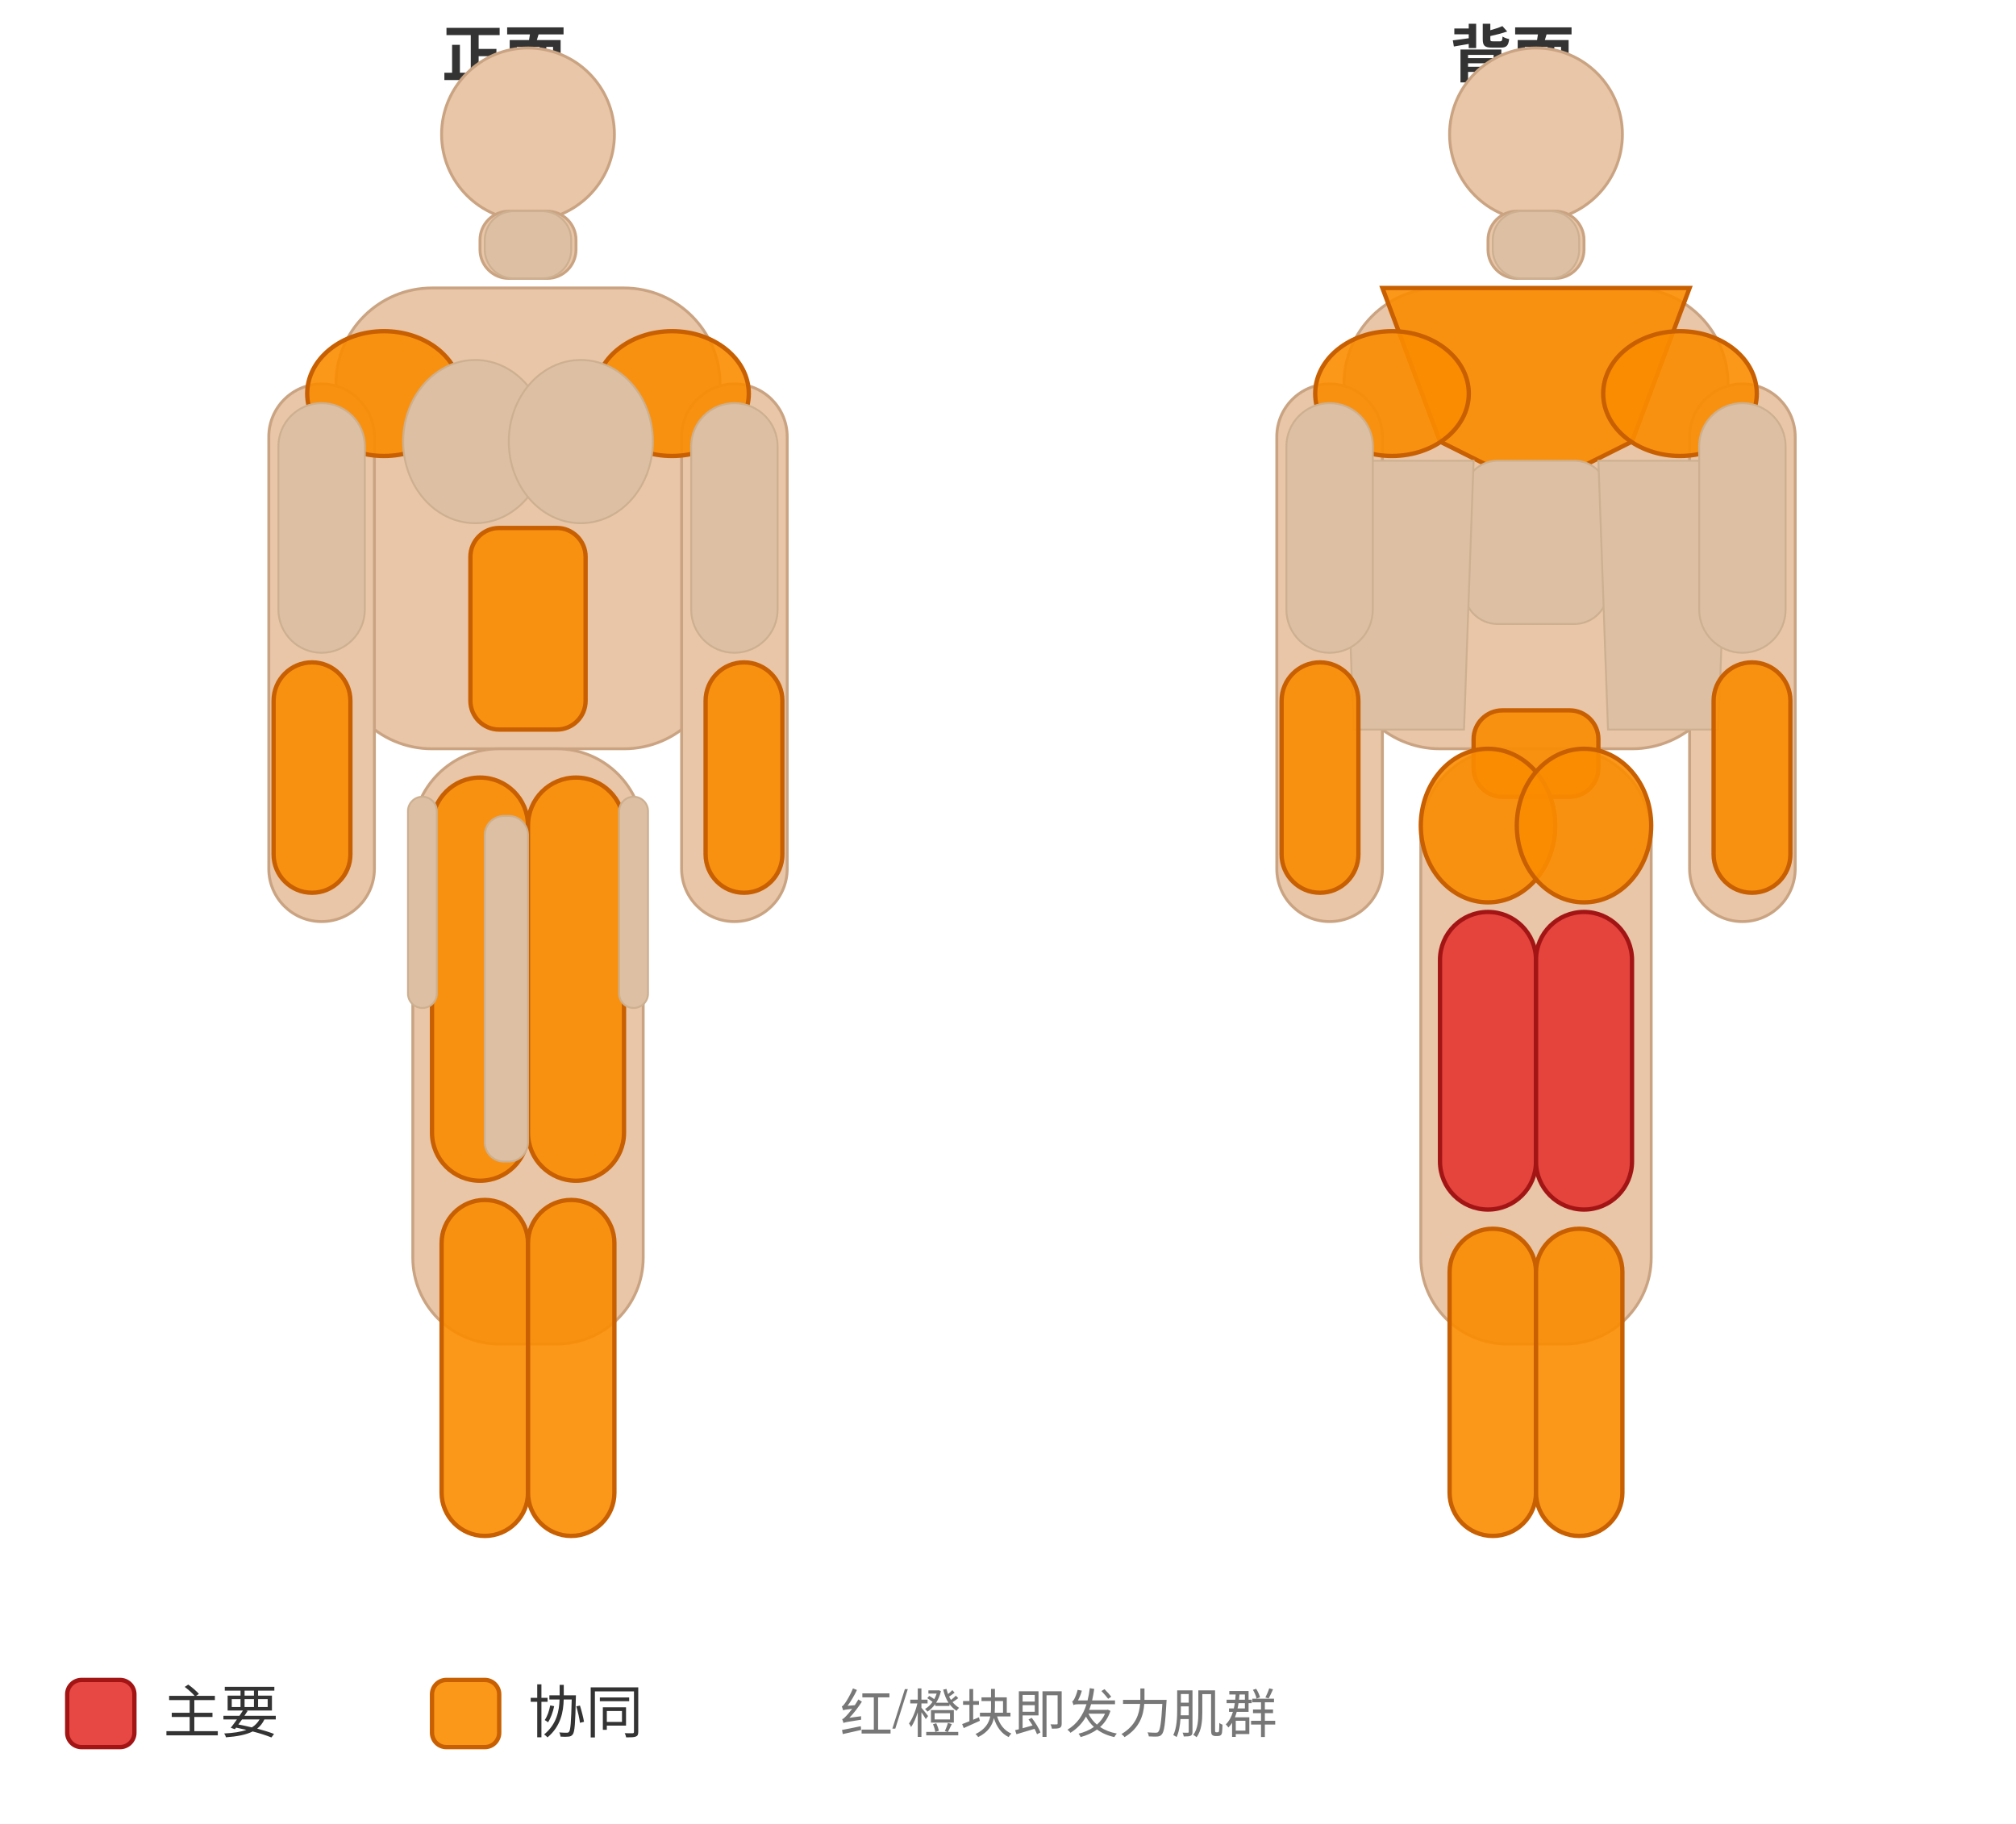
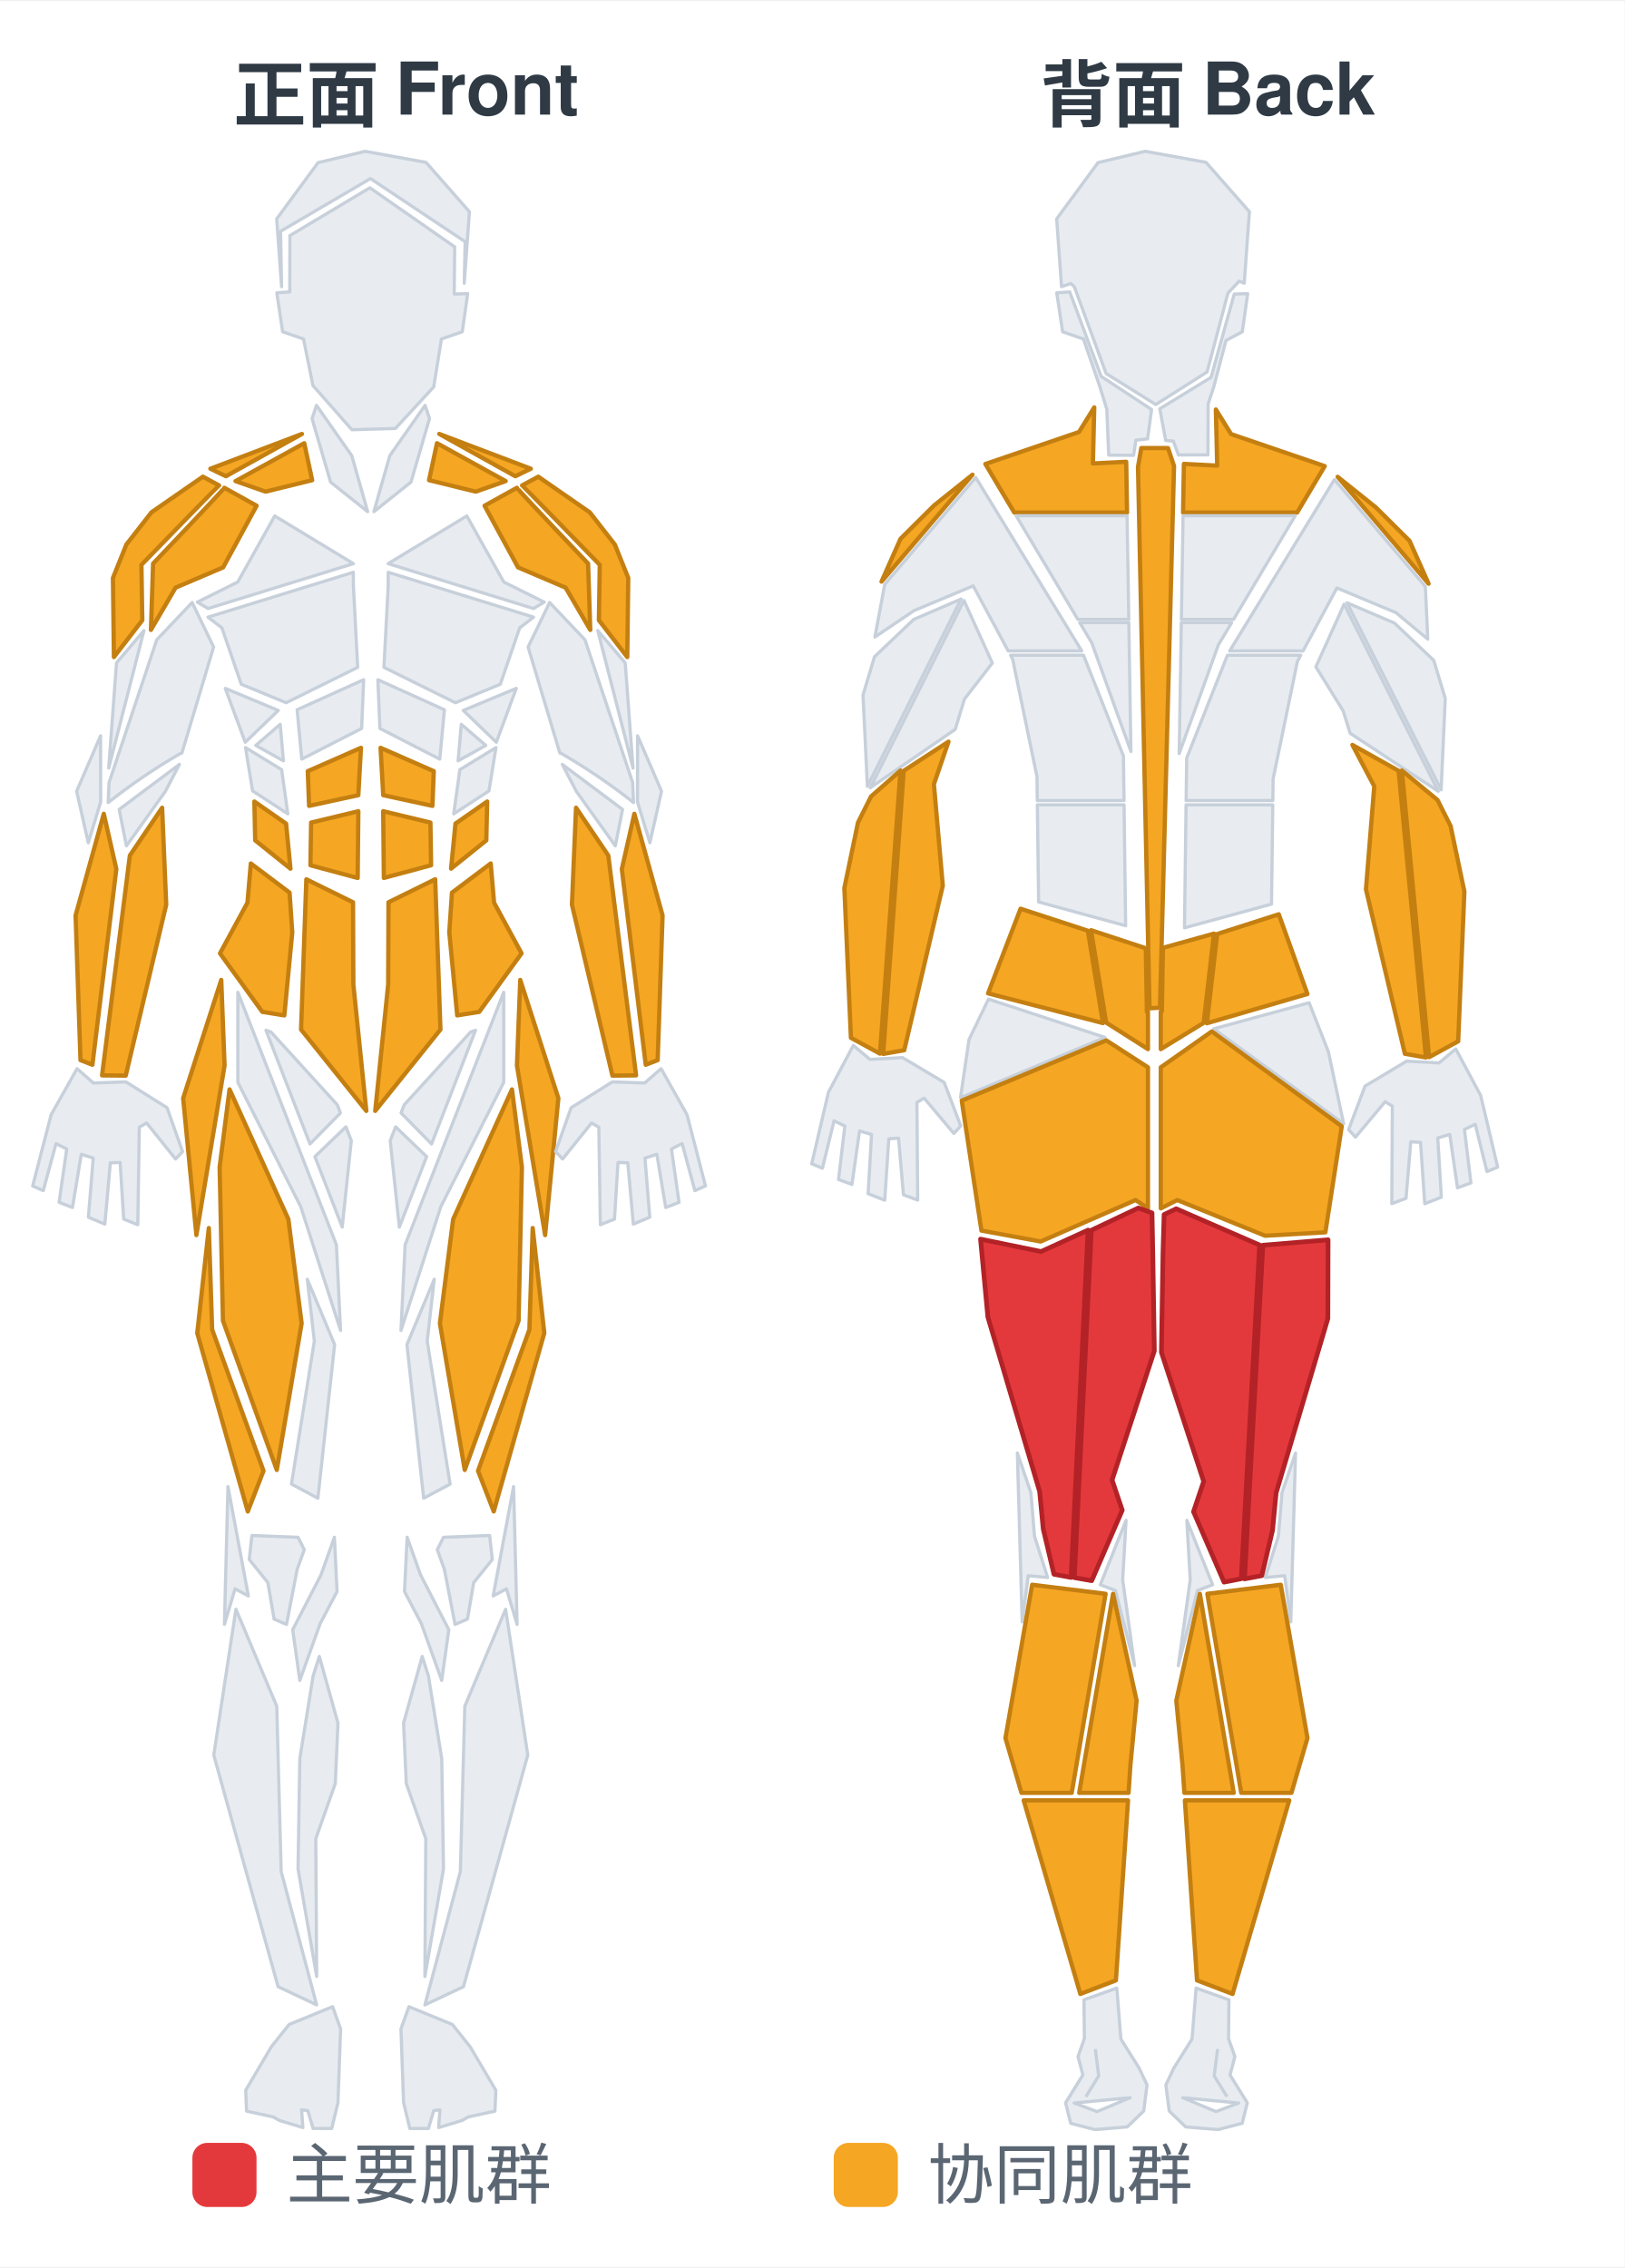
- <svg xmlns="http://www.w3.org/2000/svg" viewBox="0 0 420 380" width="420" height="380" font-family="-apple-system,Segoe UI,Helvetica,Arial,sans-serif">
-   <rect width="420" height="380" fill="#ffffff" />
-   <text x="105" y="16" font-size="13" font-weight="700" text-anchor="middle" fill="#333">正面</text>
-   <text x="315" y="16" font-size="13" font-weight="700" text-anchor="middle" fill="#333">背面</text>
-   <g transform="translate(10,0)">
-     <circle fill="#e9c6a8" stroke="#caa482" stroke-width="0.6" cx="100" cy="28" r="18" />
-     <rect fill="#e9c6a8" stroke="#caa482" stroke-width="0.6" x="90" y="44" width="20" height="14" rx="6" />
-     <rect fill="#e9c6a8" stroke="#caa482" stroke-width="0.6" x="60" y="60" width="80" height="96" rx="20" />
-     <rect fill="#e9c6a8" stroke="#caa482" stroke-width="0.6" x="46" y="80" width="22" height="112" rx="11" />
-     <rect fill="#e9c6a8" stroke="#caa482" stroke-width="0.6" x="132" y="80" width="22" height="112" rx="11" />
-     <rect fill="#e9c6a8" stroke="#caa482" stroke-width="0.6" x="76" y="156" width="48" height="124" rx="18" />
-     <rect fill="#ddc0a4" stroke="#cdb090" stroke-width="0.4" x="91" y="44" width="18" height="14" rx="6" />
-     <ellipse fill="#fb8c00" fill-opacity="0.9" stroke="#c85f00" stroke-width="0.9" cx="70" cy="82" rx="16" ry="13" />
-     <ellipse fill="#fb8c00" fill-opacity="0.9" stroke="#c85f00" stroke-width="0.9" cx="130" cy="82" rx="16" ry="13" />
-     <ellipse fill="#ddc0a4" stroke="#cdb090" stroke-width="0.4" cx="89" cy="92" rx="15" ry="17" />
-     <ellipse fill="#ddc0a4" stroke="#cdb090" stroke-width="0.4" cx="111" cy="92" rx="15" ry="17" />
-     <rect fill="#ddc0a4" stroke="#cdb090" stroke-width="0.4" x="48" y="84" width="18" height="52" rx="9" />
-     <rect fill="#ddc0a4" stroke="#cdb090" stroke-width="0.4" x="134" y="84" width="18" height="52" rx="9" />
-     <rect fill="#fb8c00" fill-opacity="0.9" stroke="#c85f00" stroke-width="0.9" x="47" y="138" width="16" height="48" rx="8" />
-     <rect fill="#fb8c00" fill-opacity="0.9" stroke="#c85f00" stroke-width="0.9" x="137" y="138" width="16" height="48" rx="8" />
-     <rect fill="#fb8c00" fill-opacity="0.9" stroke="#c85f00" stroke-width="0.9" x="88" y="110" width="24" height="42" rx="6" />
-     <rect fill="#fb8c00" fill-opacity="0.9" stroke="#c85f00" stroke-width="0.9" x="80" y="162" width="20" height="84" rx="10" />
-     <rect fill="#fb8c00" fill-opacity="0.9" stroke="#c85f00" stroke-width="0.9" x="100" y="162" width="20" height="84" rx="10" />
-     <rect fill="#ddc0a4" stroke="#cdb090" stroke-width="0.4" x="91" y="170" width="9" height="72" rx="4" />
-     <rect fill="#ddc0a4" stroke="#cdb090" stroke-width="0.4" x="75" y="166" width="6" height="44" rx="3" />
-     <rect fill="#ddc0a4" stroke="#cdb090" stroke-width="0.4" x="119" y="166" width="6" height="44" rx="3" />
-     <rect fill="#fb8c00" fill-opacity="0.9" stroke="#c85f00" stroke-width="0.9" x="82" y="250" width="18" height="70" rx="9" />
-     <rect fill="#fb8c00" fill-opacity="0.9" stroke="#c85f00" stroke-width="0.9" x="100" y="250" width="18" height="70" rx="9" />
+ <svg xmlns="http://www.w3.org/2000/svg" viewBox="0 0 76 106" width="260" height="363" role="img" font-family="-apple-system,BlinkMacSystemFont,Segoe UI,Helvetica,Arial,sans-serif">
+   <rect width="76" height="106" fill="#ffffff" />
+   <text x="19" y="5.6" font-size="3.4" font-weight="600" text-anchor="middle" fill="#2f3a45">正面 Front</text>
+   <text x="56.5" y="5.6" font-size="3.4" font-weight="600" text-anchor="middle" fill="#2f3a45">背面 Back</text>
+   <g transform="translate(1.5,7)">
+     <path d="m 11.672,6.359 -0.048,-2.591 4.206,-2.468 4.428,2.954 -0.041,1.944 0.242,-3.345 -2.031,-2.311 -2.845,-0.516 -2.204,0.529 -1.936,2.631 z" fill="#e8ecf1" stroke="#c7d0da" stroke-width="0.15" stroke-linejoin="round" />
+     <path d="m 19.749,6.703 0.02,-2.207 -3.967,-2.764 -3.741,2.236 -0.006,2.635 -0.607,0.04 0.274,1.824 0.976,0.339 0.442,2.18 1.822,2.066 2.035,-0.061 1.792,-1.944 0.36,-2.241 0.976,-0.339 0.252,-1.784 z" fill="#e8ecf1" stroke="#c7d0da" stroke-width="0.15" stroke-linejoin="round" />
+     <path d="m 13.305,11.911 1.65,2.352 0.744,2.622 -1.735,-1.384 -0.866,-2.971 z" fill="#e8ecf1" stroke="#c7d0da" stroke-width="0.15" stroke-linejoin="round" />
+     <path d="m 18.385,11.911 -1.65,2.352 -0.745,2.622 1.735,-1.384 0.866,-2.971 z" fill="#e8ecf1" stroke="#c7d0da" stroke-width="0.15" stroke-linejoin="round" />
+     <path d="m 19.048,13.248 3.557,1.979 0.727,-0.351 z m -0.107,0.433 -0.371,1.731 2.185,0.536 1.401,-0.494 z" fill="#f5a623" stroke="#c47f11" stroke-width="0.2" stroke-linejoin="round" />
+     <path d="m 22.922,15.657 0.758,-0.41 2.408,1.668 1.174,1.507 0.627,1.563 -0.046,3.702 -1.328,-1.722 0.041,-2.594 -0.488,-0.5 c 0,0 -3.098,-3.191 -3.144,-3.214 z m -0.241,0.109 c -0.001,0.052 3.33,3.547 3.33,3.547 l 0.101,3.104 -1.154,-1.978 -2.225,-0.948 -1.566,-2.885 z" fill="#f5a623" stroke="#c47f11" stroke-width="0.2" stroke-linejoin="round" />
+     <path d="m 12.625,13.248 -3.557,1.979 -0.727,-0.351 z m 0.107,0.433 0.371,1.731 -2.185,0.536 -1.401,-0.494 z" fill="#f5a623" stroke="#c47f11" stroke-width="0.2" stroke-linejoin="round" />
+     <path d="m 8.75,15.657 -0.758,-0.41 -2.408,1.668 -1.174,1.507 -0.627,1.563 0.046,3.702 1.328,-1.722 -0.041,-2.594 0.488,-0.5 c 0,0 3.098,-3.191 3.144,-3.214 z m 0.241,0.109 c 0.002,0.052 -3.33,3.547 -3.33,3.547 l -0.101,3.104 1.154,-1.978 2.225,-0.948 1.566,-2.885 z" fill="#f5a623" stroke="#c47f11" stroke-width="0.2" stroke-linejoin="round" />
+     <path d="m 27.622,30.815 -0.338,1.705 -1.819,-2.544 -0.663,-1.269 z m -2.853,-2.61 c -0.026,-0.014 -0.054,-0.025 -0.082,-0.032 l -1.483,-4.955 1.005,-2.084 1.655,1.745 2.23,6.677 0.042,0.937 c -1.065,-0.842 -2.19,-1.607 -3.364,-2.288 z m 1.694,-5.757 1.649,6.434 -0.365,-4.923 z" fill="#e8ecf1" stroke="#c7d0da" stroke-width="0.15" stroke-linejoin="round" />
+     <path d="m 26.955,32.969 1.301,10.289 -1.108,0.01 -1.894,-7.996 0.192,-4.537 z m 1.22,-1.95 -0.587,2.586 1.119,9.156 0.558,-0.217 0.23,-6.77 z" fill="#f5a623" stroke="#c47f11" stroke-width="0.2" stroke-linejoin="round" />
+     <path d="m 4.075,30.815 0.338,1.705 1.819,-2.544 0.663,-1.269 z m 2.853,-2.61 c 0.026,-0.014 0.054,-0.025 0.082,-0.032 l 1.483,-4.955 -1.005,-2.084 -1.655,1.745 -2.23,6.677 -0.042,0.937 c 1.065,-0.842 2.19,-1.607 3.364,-2.288 z m -1.694,-5.757 -1.649,6.434 0.365,-4.923 z" fill="#e8ecf1" stroke="#c7d0da" stroke-width="0.15" stroke-linejoin="round" />
+     <path d="m 4.575,32.969 -1.301,10.289 1.108,0.01 1.894,-7.996 -0.192,-4.537 z m -1.22,-1.95 0.587,2.586 -1.119,9.156 -0.558,-0.217 -0.23,-6.77 z" fill="#f5a623" stroke="#c47f11" stroke-width="0.2" stroke-linejoin="round" />
+     <path d="m 20.337,17.085 1.729,3.091 1.890,0.94 -0.5,0.3 -6.8, -2.1 z" fill="#e8ecf1" stroke="#c7d0da" stroke-width="0.15" stroke-linejoin="round" />
+     <path d="m 16.66,19.72 6.8,2.1 -0.65,0.5 -0.906,2.638 -2.1,0.865 -3.345,-1.655 0.2,-3.8 z" fill="#e8ecf1" stroke="#c7d0da" stroke-width="0.15" stroke-linejoin="round" />
+     <path d="m 11.351,17.085 -1.729,3.091 -1.890,0.94 0.5,0.3 6.8,-2.1 z" fill="#e8ecf1" stroke="#c7d0da" stroke-width="0.15" stroke-linejoin="round" />
+     <path d="m 15.03,19.72 -6.8,2.1 0.65,0.5 0.906,2.638 2.1,0.865 3.346,-1.655 -0.2,-3.8 z" fill="#e8ecf1" stroke="#c7d0da" stroke-width="0.15" stroke-linejoin="round" />
+     <path d="m 19.642,34.708 1.813,-1.365 0.157,1.833 1.286,2.373 -1.98,2.737 -1.031,0.166 -0.37,-3.888 z" fill="#f5a623" stroke="#c47f11" stroke-width="0.2" stroke-linejoin="round" />
+     <path d="M 19.289,26.152 l -3.112 -1.406 0.094 2.28 2.801 1.436 z M 21.224,27.820 l -1.294 0.721 0.15 -1.709 z M 20.171,26.183 l 2.48 -1.032 -0.934 2.521 z M 21.702,27.921 l -1.69 1.034 -0.289 2.068 1.65 -1.075 z" fill="#e8ecf1" stroke="#c7d0da" stroke-width="0.15" stroke-linejoin="round" />
+     <path d="M 18.791,29.025 l -0.062 1.624 -2.303 -0.5 -0.124 -2.217 z M 18.635,31.429 l 0.031 1.998 -2.21 0.594 -0.031 -3.123 z M 21.290,30.444 l -1.484 1.034 -0.206 2.109 1.649 -1.324 z" fill="#f5a623" stroke="#c47f11" stroke-width="0.2" stroke-linejoin="round" />
+     <path d="m 12.046,34.708 -1.813,-1.365 -0.157,1.833 -1.286,2.374 1.98,2.736 1.031,0.166 0.371,-3.887 z" fill="#f5a623" stroke="#c47f11" stroke-width="0.2" stroke-linejoin="round" />
+     <path d="m 15.636,44.92 -0.606,-5.912 -0.015,-3.849 -2.185,-1.075 -0.247,7.03 z" fill="#f5a623" stroke="#c47f11" stroke-width="0.2" stroke-linejoin="round" />
+     <path d="m 16.052,44.919 0.606,-5.912 0.015,-3.849 2.184,-1.075 0.247,7.03 z" fill="#f5a623" stroke="#c47f11" stroke-width="0.2" stroke-linejoin="round" />
+     <path d="m 12.399,26.152 3.112,-1.406 -0.094,2.28 -2.801,1.436 z m -1.935,1.669 1.294,0.721 -0.15,-1.709 z m 1.053,-1.637 -2.479,-1.033 0.934,2.521 z m -1.532,1.737 1.69,1.034 0.289,2.067 -1.649,-1.075 z" fill="#e8ecf1" stroke="#c7d0da" stroke-width="0.15" stroke-linejoin="round" />
+     <path d="M 12.897,29.025 l 0.062 1.624 2.303 -0.5 0.124 -2.217 z M 13.053,31.430 l -0.031 1.998 2.21 0.594 0.031 -3.123 z M 10.398,30.445 l 1.484 1.034 0.206 2.109 -1.65 -1.324 z" fill="#f5a623" stroke="#c47f11" stroke-width="0.2" stroke-linejoin="round" />
+     <path d="m 14.404,45.04 0.022,-0.028 -0.149,-0.379 -3.102,-3.404 -0.233,-0.083 2.059,5.32 z m -1.173,2.018 1.277,3.299 0.426,-4.049 -0.252,-0.643 z" fill="#e8ecf1" stroke="#c7d0da" stroke-width="0.15" stroke-linejoin="round" />
+     <path d="m 17.284,45.04 -0.022,-0.028 0.149,-0.379 3.102,-3.404 0.232,-0.083 -2.058,5.32 z m 1.173,2.018 -1.277,3.299 -0.426,-4.048 0.252,-0.643 z" fill="#e8ecf1" stroke="#c7d0da" stroke-width="0.15" stroke-linejoin="round" />
+     <path d="m 23.419,50.399 -0.155,4.751 -2.403,6.609 0.736,1.9 2.364,-8.344 z m -0.582,-11.608 -0.155,4.007 1.318,7.932 0.62,-6.403 z m -0.387,5.123 -2.752,6.073 -0.62,4.874 1.162,6.858 2.519,-6.981 0.155,-7.188 z" fill="#f5a623" stroke="#c47f11" stroke-width="0.2" stroke-linejoin="round" />
+     <path d="m 22.063,39.37 v 4.214 l -2.946,5.825 -1.86,5.783 0.194,-4.007 z m -3.249,13.426 -0.065,0.155 -1.213,2.902 0.783,7.188 1.236,-0.661 -1.071,-6.693 z" fill="#e8ecf1" stroke="#c7d0da" stroke-width="0.15" stroke-linejoin="round" />
+     <path d="m 17.256,87.868 0.124,3.452 0.29,1.206 h 0.871 l 0.249,-0.832 0.291,-0.042 -0.062,0.832 1.099,-0.333 0.291,-0.166 1.244,-0.27 0.042,-0.977 -1.203,-2.037 -0.83,-1.04 -2.033,-0.832 z" fill="#e8ecf1" stroke="#c7d0da" stroke-width="0.15" stroke-linejoin="round" />
+     <path d="m 18.251,70.441 0.291,0.915 0.622,3.868 0.083,5.157 -0.871,5.033 0.041,-6.447 -0.912,-2.578 -0.126,-2.828 z m 1.992,2.329 -0.208,7.736 -1.659,6.239 1.805,-0.853 3.008,-10.836 -1.037,-6.821 z" fill="#e8ecf1" stroke="#c7d0da" stroke-width="0.15" stroke-linejoin="round" />
+     <path d="m 21.405,64.784 0.124,1.123 -0.871,1.082 -0.291,1.706 -0.581,0.249 -0.498,-2.579 -0.332,-0.915 0.291,-0.582 z m -3.859,0.083 0.622,1.747 1.327,2.579 -0.332,2.371 -0.954,-2.662 -0.787,-1.497 z m 4.978,-2.37 -0.954,5.116 0.622,-0.333 0.498,1.664 z" fill="#e8ecf1" stroke="#c7d0da" stroke-width="0.15" stroke-linejoin="round" />
+     <path d="m 8.269,50.399 0.155,4.751 2.403,6.61 -0.736,1.9 -2.364,-8.344 z m 0.581,-11.608 0.155,4.007 -1.318,7.932 -0.62,-6.403 z m 0.388,5.122 2.752,6.072 0.62,4.874 -1.162,6.858 -2.519,-6.982 -0.155,-7.188 z" fill="#f5a623" stroke="#c47f11" stroke-width="0.2" stroke-linejoin="round" />
+     <path d="m 9.626,39.369 v 4.214 l 2.945,5.825 1.86,5.783 -0.194,-4.007 z m 3.249,13.426 0.065,0.155 1.213,2.902 -0.783,7.188 -1.236,-0.661 1.071,-6.693 z" fill="#e8ecf1" stroke="#c7d0da" stroke-width="0.15" stroke-linejoin="round" />
+     <path d="m 14.433,87.868 -0.124,3.452 -0.291,1.206 h -0.871 l -0.249,-0.832 -0.291,-0.042 0.062,0.832 -1.099,-0.333 -0.291,-0.166 -1.245,-0.27 -0.041,-0.977 1.203,-2.038 0.83,-1.04 2.033,-0.832 z" fill="#e8ecf1" stroke="#c7d0da" stroke-width="0.15" stroke-linejoin="round" />
+     <path d="m 13.438,70.441 -0.291,0.915 -0.622,3.868 -0.083,5.157 0.872,5.033 -0.042,-6.447 0.913,-2.578 0.124,-2.828 z m -1.992,2.329 0.207,7.736 1.66,6.239 -1.805,-0.853 -3.008,-10.836 1.037,-6.821 z" fill="#e8ecf1" stroke="#c7d0da" stroke-width="0.15" stroke-linejoin="round" />
+     <path d="m 10.284,64.784 -0.124,1.123 0.871,1.082 0.291,1.706 0.581,0.249 0.498,-2.579 0.332,-0.915 -0.291,-0.582 z m 3.859,0.083 -0.622,1.747 -1.328,2.579 0.332,2.371 0.954,-2.662 0.788,-1.496 z m -4.979,-2.371 0.954,5.116 -0.622,-0.333 -0.498,1.664 z" fill="#e8ecf1" stroke="#c7d0da" stroke-width="0.15" stroke-linejoin="round" />
+     <path d="m 3.205,27.37 0.005,3.094 -0.58,1.912 -0.545,-2.412 z" fill="#e8ecf1" stroke="#c7d0da" stroke-width="0.15" stroke-linejoin="round" />
+     <path d="m 4.39,43.563 -1.52,0.051 -0.766,-0.671 -1.213,2.158 -0.862,3.329 0.494,0.221 0.598,-2.202 0.5,0.254 -0.356,2.494 0.624,0.243 0.414,-2.492 0.558,0.179 -0.226,2.766 0.769,0.323 0.258,-2.868 0.458,-0.018 0.166,2.652 0.66,0.263 0.071,-4.566 0.342,-0.194 1.353,1.684 0.328,-0.344 -0.726,-2.055 z" fill="#e8ecf1" stroke="#c7d0da" stroke-width="0.15" stroke-linejoin="round" />
+     <path d="m 28.325,27.37 -0.005,3.094 0.58,1.912 0.545,-2.412 z" fill="#e8ecf1" stroke="#c7d0da" stroke-width="0.15" stroke-linejoin="round" />
+     <path d="m 27.14,43.563 1.52,0.051 0.766,-0.671 1.213,2.158 0.862,3.329 -0.494,0.221 -0.598,-2.202 -0.5,0.254 0.356,2.494 -0.624,0.243 -0.414,-2.492 -0.558,0.179 0.226,2.766 -0.769,0.323 -0.258,-2.868 -0.458,-0.018 -0.166,2.652 -0.66,0.263 -0.071,-4.566 -0.342,-0.194 -1.353,1.684 -0.328,-0.344 0.726,-2.055 z" fill="#e8ecf1" stroke="#c7d0da" stroke-width="0.15" stroke-linejoin="round" />
+     <path d="m 48.157,6.359 0.442,-0.15 0.161,0.164 1.482,4.048 2.324,1.451 2.4,-1.524 0.976,-3.69 0.528,-0.559 0.234,0.098 0.242,-3.345 -2.031,-2.311 -2.845,-0.516 -2.204,0.529 -1.936,2.631 z" fill="#e8ecf1" stroke="#c7d0da" stroke-width="0.15" stroke-linejoin="round" />
+     <path d="m 52.37,12.105 -2.358,-1.55 -1.471,-3.951 -0.607,0.04 0.274,1.824 0.976,0.339 0.761,2.216 0.33,1.068 0.089,2.149 1.164,0.008 0.106,-0.708 0.547,-0.061 z m 1.018,1.476 0.238,0.65 1.381,-0.004 0.01,-2.388 0.26,-0.791 0.572,-2.17 0.764,-0.41 0.252,-1.784 -0.629,0.019 -1.085,3.9 -2.397,1.467 0.277,1.485 z" fill="#e8ecf1" stroke="#c7d0da" stroke-width="0.15" stroke-linejoin="round" />
+     <path d="M 49.625,14.629 L 49.688,12.005 L 48.974,13.157 L 44.594,14.654 L 45.945,16.925 L 51.222,16.925 L 51.183,14.550 Z" fill="#f5a623" stroke="#c47f11" stroke-width="0.2" stroke-linejoin="round" />
+     <path d="M 46.034,17.075 L 48.920,21.925 L 51.303,21.925 L 51.224,17.075 Z" fill="#e8ecf1" stroke="#c7d0da" stroke-width="0.15" stroke-linejoin="round" />
+     <path d="M 49.009,22.075 L 49.572,23.022 L 51.403,28.104 L 51.305,22.075 Z" fill="#e8ecf1" stroke="#c7d0da" stroke-width="0.15" stroke-linejoin="round" />
+     <path d="M 55.439,14.729 L 55.376,12.104 L 56.090,13.256 L 60.470,14.754 L 59.179,16.925 L 53.844,16.925 L 53.881,14.649 Z" fill="#f5a623" stroke="#c47f11" stroke-width="0.2" stroke-linejoin="round" />
+     <path d="M 59.089,17.075 L 56.204,21.925 L 53.763,21.925 L 53.842,17.075 Z" fill="#e8ecf1" stroke="#c7d0da" stroke-width="0.15" stroke-linejoin="round" />
+     <path d="M 56.114,22.075 L 55.492,23.121 L 53.661,28.203 L 53.761,22.075 Z" fill="#e8ecf1" stroke="#c7d0da" stroke-width="0.15" stroke-linejoin="round" />
+     <path d="M 44.144,15.285 L 39.888,20.286 L 39.426,22.749 L 41.263,21.510 L 44.025,20.355 L 45.663,23.400 L 49.103,23.400 Z" fill="#e8ecf1" stroke="#c7d0da" stroke-width="0.15" stroke-linejoin="round" />
+     <path d="M 42.201,16.586 L 40.626,18.152 L 39.736,20.156 L 43.992,15.155 Z" fill="#f5a623" stroke="#c47f11" stroke-width="0.2" stroke-linejoin="round" />
+     <path d="M 45.771,23.600 L 45.872,23.789 L 47.009,29.286 L 47.023,30.400 L 51.080,30.400 L 51.053,28.314 L 49.185,23.600 Z" fill="#e8ecf1" stroke="#c7d0da" stroke-width="0.15" stroke-linejoin="round" />
+     <path d="M 47.026,30.600 L 47.086,35.145 L 51.156,36.255 L 51.082,30.600 Z" fill="#e8ecf1" stroke="#c7d0da" stroke-width="0.15" stroke-linejoin="round" />
+     <path d="M 62.863,16.686 L 64.438,18.251 L 65.328,20.255 L 61.073,15.254 Z" fill="#f5a623" stroke="#c47f11" stroke-width="0.2" stroke-linejoin="round" />
+     <path d="M 60.921,15.384 L 65.176,20.385 L 65.290,22.849 L 63.801,21.609 L 61.039,20.454 L 59.455,23.400 L 56.022,23.400 Z" fill="#e8ecf1" stroke="#c7d0da" stroke-width="0.15" stroke-linejoin="round" />
+     <path d="M 59.347,23.600 L 59.192,23.888 L 58.055,29.385 L 58.042,30.400 L 53.986,30.400 L 54.012,28.413 L 55.918,23.600 Z" fill="#e8ecf1" stroke="#c7d0da" stroke-width="0.15" stroke-linejoin="round" />
+     <path d="M 58.039,30.600 L 57.979,35.245 L 53.908,36.354 L 53.983,30.600 Z" fill="#e8ecf1" stroke="#c7d0da" stroke-width="0.15" stroke-linejoin="round" />
+     <path d="M 43.593,21.039 L 44.920,23.967 L 43.615,25.653 L 43.186,27.069 L 39.209,29.802 Z" fill="#e8ecf1" stroke="#c7d0da" stroke-width="0.15" stroke-linejoin="round" />
+     <path d="M 43.459,20.972 L 39.075,29.735 L 38.871,25.461 L 39.407,23.674 L 41.242,21.927 Z" fill="#e8ecf1" stroke="#c7d0da" stroke-width="0.15" stroke-linejoin="round" />
+     <path d="M 40.717,42.425 l -1.518,0.086 -0.782,-0.653 -1.162,2.186 -0.784,3.348 0.499,0.209 0.546,-2.216 0.506,0.242 -0.298,2.502 0.629,0.229 0.355,-2.501 0.562,0.165 -0.161,2.771 0.777,0.305 0.191,-2.873 0.457,-0.029 0.228,2.648 0.666,0.248 -0.036,-4.567 0.337,-0.202 1.392,1.651 0.32,-0.351 -0.774,-2.037 z" fill="#e8ecf1" stroke="#c7d0da" stroke-width="0.15" stroke-linejoin="round" />
+     <path d="M 40.775,29.006 L 42.870,27.644 L 42.187,29.635 L 42.603,34.383 L 40.799,42.081 L 39.814,42.253 Z" fill="#f5a623" stroke="#c47f11" stroke-width="0.2" stroke-linejoin="round" />
+     <path d="M 39.665,42.242 L 38.305,41.501 L 37.998,34.491 L 38.635,31.429 L 39.245,30.209 L 40.625,28.994 Z" fill="#f5a623" stroke="#c47f11" stroke-width="0.2" stroke-linejoin="round" />
+     <path d="M 61.376,21.213 L 60.056,24.145 L 61.330,26.199 L 61.657,27.251 L 65.780,29.966 Z" fill="#e8ecf1" stroke="#c7d0da" stroke-width="0.15" stroke-linejoin="round" />
+     <path d="M 61.510,21.146 L 65.914,29.899 L 66.108,25.624 L 65.568,23.839 L 63.729,22.096 Z" fill="#e8ecf1" stroke="#c7d0da" stroke-width="0.15" stroke-linejoin="round" />
+     <path d="M 64.301,42.592 l 1.518,0.083 0.78,-0.655 1.167,2.183 0.792,3.346 -0.498,0.211 -0.551,-2.215 -0.505,0.243 0.304,2.501 -0.629,0.23 -0.361,-2.5 -0.562,0.167 0.168,2.77 -0.776,0.306 -0.197,-2.872 -0.457,-0.028 -0.222,2.648 -0.665,0.249 0.025,-4.567 -0.337,-0.201 -1.388,1.655 -0.321,-0.35 0.77,-2.039 z" fill="#e8ecf1" stroke="#c7d0da" stroke-width="0.15" stroke-linejoin="round" />
+     <path d="M 65.204,42.420 L 63.925,29.007 L 61.764,27.798 L 62.786,29.733 L 62.397,34.555 L 64.219,42.248 Z" fill="#f5a623" stroke="#c47f11" stroke-width="0.2" stroke-linejoin="round" />
+     <path d="M 64.075,28.993 L 65.353,42.405 L 66.712,41.663 L 67.002,34.653 L 66.358,31.591 L 65.745,30.373 Z" fill="#f5a623" stroke="#c47f11" stroke-width="0.2" stroke-linejoin="round" />
+     <path d="m 51.734,14.789 0.539,25.331 0.49,-0.03 0.657,-25.339 -0.281,-0.842 -1.251,-4.9e-4 z" fill="#f5a623" stroke="#c47f11" stroke-width="0.2" stroke-linejoin="round" />
+     <path d="M 52.100,37.310 L 49.537,36.465 L 50.244,40.788 L 52.200,42.030 L 52.200,40.270 L 52.150,40.280 Z" fill="#f5a623" stroke="#c47f11" stroke-width="0.2" stroke-linejoin="round" />
+     <path d="M 49.389,36.490 L 46.240,35.460 L 44.720,39.420 L 50.096,40.812 Z" fill="#f5a623" stroke="#c47f11" stroke-width="0.2" stroke-linejoin="round" />
+     <path d="M 52.800,42.030 L 52.800,40.270 L 52.850,40.260 L 52.900,37.290 L 55.289,36.625 L 54.805,40.801 Z" fill="#f5a623" stroke="#c47f11" stroke-width="0.2" stroke-linejoin="round" />
+     <path d="M 55.439,36.643 L 55.980,36.470 L 58.320,35.720 L 59.660,39.450 L 54.955,40.819 Z" fill="#f5a623" stroke="#c47f11" stroke-width="0.2" stroke-linejoin="round" />
+     <path d="M 50.191,41.481 L 44.740,39.690 L 43.830,41.580 L 43.431,44.301 Z" fill="#e8ecf1" stroke="#c7d0da" stroke-width="0.15" stroke-linejoin="round" />
+     <path d="M 50.249,41.619 L 43.489,44.439 L 44.410,50.520 L 47.180,51.030 L 51.620,49.090 L 52.200,49.480 L 52.200,42.880 Z" fill="#f5a623" stroke="#c47f11" stroke-width="0.2" stroke-linejoin="round" />
+     <path d="M 55.274,41.079 L 61.354,45.519 L 60.640,42.150 L 59.740,39.860 Z" fill="#e8ecf1" stroke="#c7d0da" stroke-width="0.15" stroke-linejoin="round" />
+     <path d="M 55.186,41.201 L 52.800,42.880 L 52.800,49.480 L 53.570,49.090 L 57.680,50.760 L 60.500,50.600 L 61.266,45.641 Z" fill="#f5a623" stroke="#c47f11" stroke-width="0.2" stroke-linejoin="round" />
+     <path d="m 51.176,64.074 -1.206,3.015 0.707,0.266 0.898,3.518 -0.558,-4.012 z m -5.085,-3.15 0.634,1.861 0.168,2.033 0.613,1.931 -0.906,-0.085 -0.285,2.16 z" fill="#e8ecf1" stroke="#c7d0da" stroke-width="0.15" stroke-linejoin="round" />
+     <path d="m 54.019,64.074 1.206,3.015 -0.707,0.266 -0.898,3.518 0.558,-4.012 z m 5.085,-3.15 -0.634,1.861 -0.168,2.033 -0.613,1.931 0.906,-0.085 0.285,2.16 z" fill="#e8ecf1" stroke="#c7d0da" stroke-width="0.15" stroke-linejoin="round" />
+     <path d="M 50.568,67.512 L 51.669,72.509 L 51.379,75.532 L 51.292,76.825 L 48.983,76.825 Z" fill="#f5a623" stroke="#c47f11" stroke-width="0.2" stroke-linejoin="round" />
+     <path d="M 50.218,67.512 L 48.633,76.825 L 46.283,76.825 L 45.533,74.263 L 46.783,67.088 Z" fill="#f5a623" stroke="#c47f11" stroke-width="0.2" stroke-linejoin="round" />
+     <path d="M 46.386,77.175 L 51.269,77.175 L 50.701,85.598 L 49.037,86.233 Z" fill="#f5a623" stroke="#c47f11" stroke-width="0.2" stroke-linejoin="round" />
+     <path d="M 54.628,67.512 L 53.526,72.509 L 53.816,75.532 L 53.903,76.825 L 56.213,76.825 Z" fill="#f5a623" stroke="#c47f11" stroke-width="0.2" stroke-linejoin="round" />
+     <path d="M 54.978,67.512 L 56.563,76.825 L 58.912,76.825 L 59.662,74.263 L 58.412,67.088 Z" fill="#f5a623" stroke="#c47f11" stroke-width="0.2" stroke-linejoin="round" />
+     <path d="M 53.927,77.175 L 58.810,77.175 L 56.158,86.233 L 54.495,85.598 Z" fill="#f5a623" stroke="#c47f11" stroke-width="0.2" stroke-linejoin="round" />
+     <path d="M 50.933,88.341 l 0.852,1.358 0.372,0.792 -0.156,1.218 -0.77,0.744 -1.512,0.125 -1.13,-0.292 -0.242,-0.959 0.808,-1.304 -0.226,-0.86 0.297,-0.842 -0.019,-1.815 1.536,-0.548 z m -1.196,0.468 0.159,1.258 -0.602,0.974 m -0.544,0.295 1.065,0.401 1.553,-0.651 z" fill="#e8ecf1" stroke="#c7d0da" stroke-width="0.15" stroke-linejoin="round" />
+     <path d="M 49.550,50.504 L 51.751,49.461 L 52.389,49.692 L 52.424,51.499 L 52.499,56.145 L 50.521,62.188 L 50.997,63.602 L 49.569,66.897 L 48.755,66.754 Z" fill="#e4393c" stroke="#b32226" stroke-width="0.22" stroke-linejoin="round" />
+     <path d="M 49.400,50.496 L 48.605,66.746 L 47.803,66.596 L 47.302,64.480 L 47.133,62.723 L 44.712,54.565 L 44.369,50.918 L 47.200,51.500 Z" fill="#e4393c" stroke="#b32226" stroke-width="0.22" stroke-linejoin="round" />
+     <path d="M 54.262,88.341 l -0.852,1.358 -0.372,0.792 0.156,1.218 0.77,0.744 1.512,0.125 1.13,-0.292 0.242,-0.959 -0.808,-1.304 0.226,-0.86 -0.297,-0.842 0.019,-1.815 -1.536,-0.548 z m 1.196,0.468 -0.159,1.258 0.602,0.974 m 0.544,0.295 -1.065,0.401 -1.553,-0.651 z" fill="#e8ecf1" stroke="#c7d0da" stroke-width="0.15" stroke-linejoin="round" />
+     <path d="M 57.425,51.196 L 56.565,66.806 L 55.759,66.965 L 54.331,63.670 L 54.807,62.256 L 52.829,56.213 L 52.904,51.567 L 52.956,49.769 L 53.520,49.498 Z" fill="#e4393c" stroke="#b32226" stroke-width="0.22" stroke-linejoin="round" />
+     <path d="M 57.575,51.204 L 60.625,50.950 L 60.616,54.633 L 58.195,62.791 L 58.026,64.547 L 57.525,66.663 L 56.715,66.814 Z" fill="#e4393c" stroke="#b32226" stroke-width="0.22" stroke-linejoin="round" />
  </g>
-   <g transform="translate(220,0)">
-     <circle fill="#e9c6a8" stroke="#caa482" stroke-width="0.6" cx="100" cy="28" r="18" />
-     <rect fill="#e9c6a8" stroke="#caa482" stroke-width="0.6" x="90" y="44" width="20" height="14" rx="6" />
-     <rect fill="#e9c6a8" stroke="#caa482" stroke-width="0.6" x="60" y="60" width="80" height="96" rx="20" />
-     <rect fill="#e9c6a8" stroke="#caa482" stroke-width="0.6" x="46" y="80" width="22" height="112" rx="11" />
-     <rect fill="#e9c6a8" stroke="#caa482" stroke-width="0.6" x="132" y="80" width="22" height="112" rx="11" />
-     <rect fill="#e9c6a8" stroke="#caa482" stroke-width="0.6" x="76" y="156" width="48" height="124" rx="18" />
-     <rect fill="#ddc0a4" stroke="#cdb090" stroke-width="0.4" x="91" y="44" width="18" height="14" rx="6" />
-     <polygon fill="#fb8c00" fill-opacity="0.9" stroke="#c85f00" stroke-width="0.9" points="68,60 132,60 120,92 100,102 80,92" />
-     <ellipse fill="#fb8c00" fill-opacity="0.9" stroke="#c85f00" stroke-width="0.9" cx="70" cy="82" rx="16" ry="13" />
-     <ellipse fill="#fb8c00" fill-opacity="0.9" stroke="#c85f00" stroke-width="0.9" cx="130" cy="82" rx="16" ry="13" />
-     <rect fill="#ddc0a4" stroke="#cdb090" stroke-width="0.4" x="85" y="96" width="30" height="34" rx="7" />
-     <polygon fill="#ddc0a4" stroke="#cdb090" stroke-width="0.4" points="60,96 87,96 85,152 62,152" />
-     <polygon fill="#ddc0a4" stroke="#cdb090" stroke-width="0.4" points="113,96 140,96 138,152 115,152" />
-     <rect fill="#fb8c00" fill-opacity="0.9" stroke="#c85f00" stroke-width="0.9" x="87" y="148" width="26" height="18" rx="6" />
-     <rect fill="#ddc0a4" stroke="#cdb090" stroke-width="0.4" x="48" y="84" width="18" height="52" rx="9" />
-     <rect fill="#ddc0a4" stroke="#cdb090" stroke-width="0.4" x="134" y="84" width="18" height="52" rx="9" />
-     <rect fill="#fb8c00" fill-opacity="0.9" stroke="#c85f00" stroke-width="0.9" x="47" y="138" width="16" height="48" rx="8" />
-     <rect fill="#fb8c00" fill-opacity="0.9" stroke="#c85f00" stroke-width="0.9" x="137" y="138" width="16" height="48" rx="8" />
-     <ellipse fill="#fb8c00" fill-opacity="0.9" stroke="#c85f00" stroke-width="0.9" cx="90" cy="172" rx="14" ry="16" />
-     <ellipse fill="#fb8c00" fill-opacity="0.9" stroke="#c85f00" stroke-width="0.9" cx="110" cy="172" rx="14" ry="16" />
-     <rect fill="#e53935" fill-opacity="0.92" stroke="#a31515" stroke-width="0.9" x="80" y="190" width="20" height="62" rx="10" />
-     <rect fill="#e53935" fill-opacity="0.92" stroke="#a31515" stroke-width="0.9" x="100" y="190" width="20" height="62" rx="10" />
-     <rect fill="#fb8c00" fill-opacity="0.9" stroke="#c85f00" stroke-width="0.9" x="82" y="256" width="18" height="64" rx="9" />
-     <rect fill="#fb8c00" fill-opacity="0.9" stroke="#c85f00" stroke-width="0.9" x="100" y="256" width="18" height="64" rx="9" />
-   </g>
-   <rect x="14" y="350" width="14" height="14" rx="3" fill="#e53935" fill-opacity="0.92" stroke="#a31515" stroke-width="0.9" />
-   <text x="34" y="361" font-size="12" fill="#333">主要</text>
-   <rect x="90" y="350" width="14" height="14" rx="3" fill="#fb8c00" fill-opacity="0.9" stroke="#c85f00" stroke-width="0.9" />
-   <text x="110" y="361" font-size="12" fill="#333">协同</text>
-   <text x="175" y="361" font-size="11" fill="#777">红/橙块即发力肌群</text>
+   <rect x="9" y="100.2" width="3" height="3" rx="0.7" fill="#e4393c" />
+   <text x="13.4" y="102.8" font-size="3.1" fill="#5b6673">主要肌群</text>
+   <rect x="39" y="100.2" width="3" height="3" rx="0.7" fill="#f5a623" />
+   <text x="43.4" y="102.8" font-size="3.1" fill="#5b6673">协同肌群</text>
</svg>
